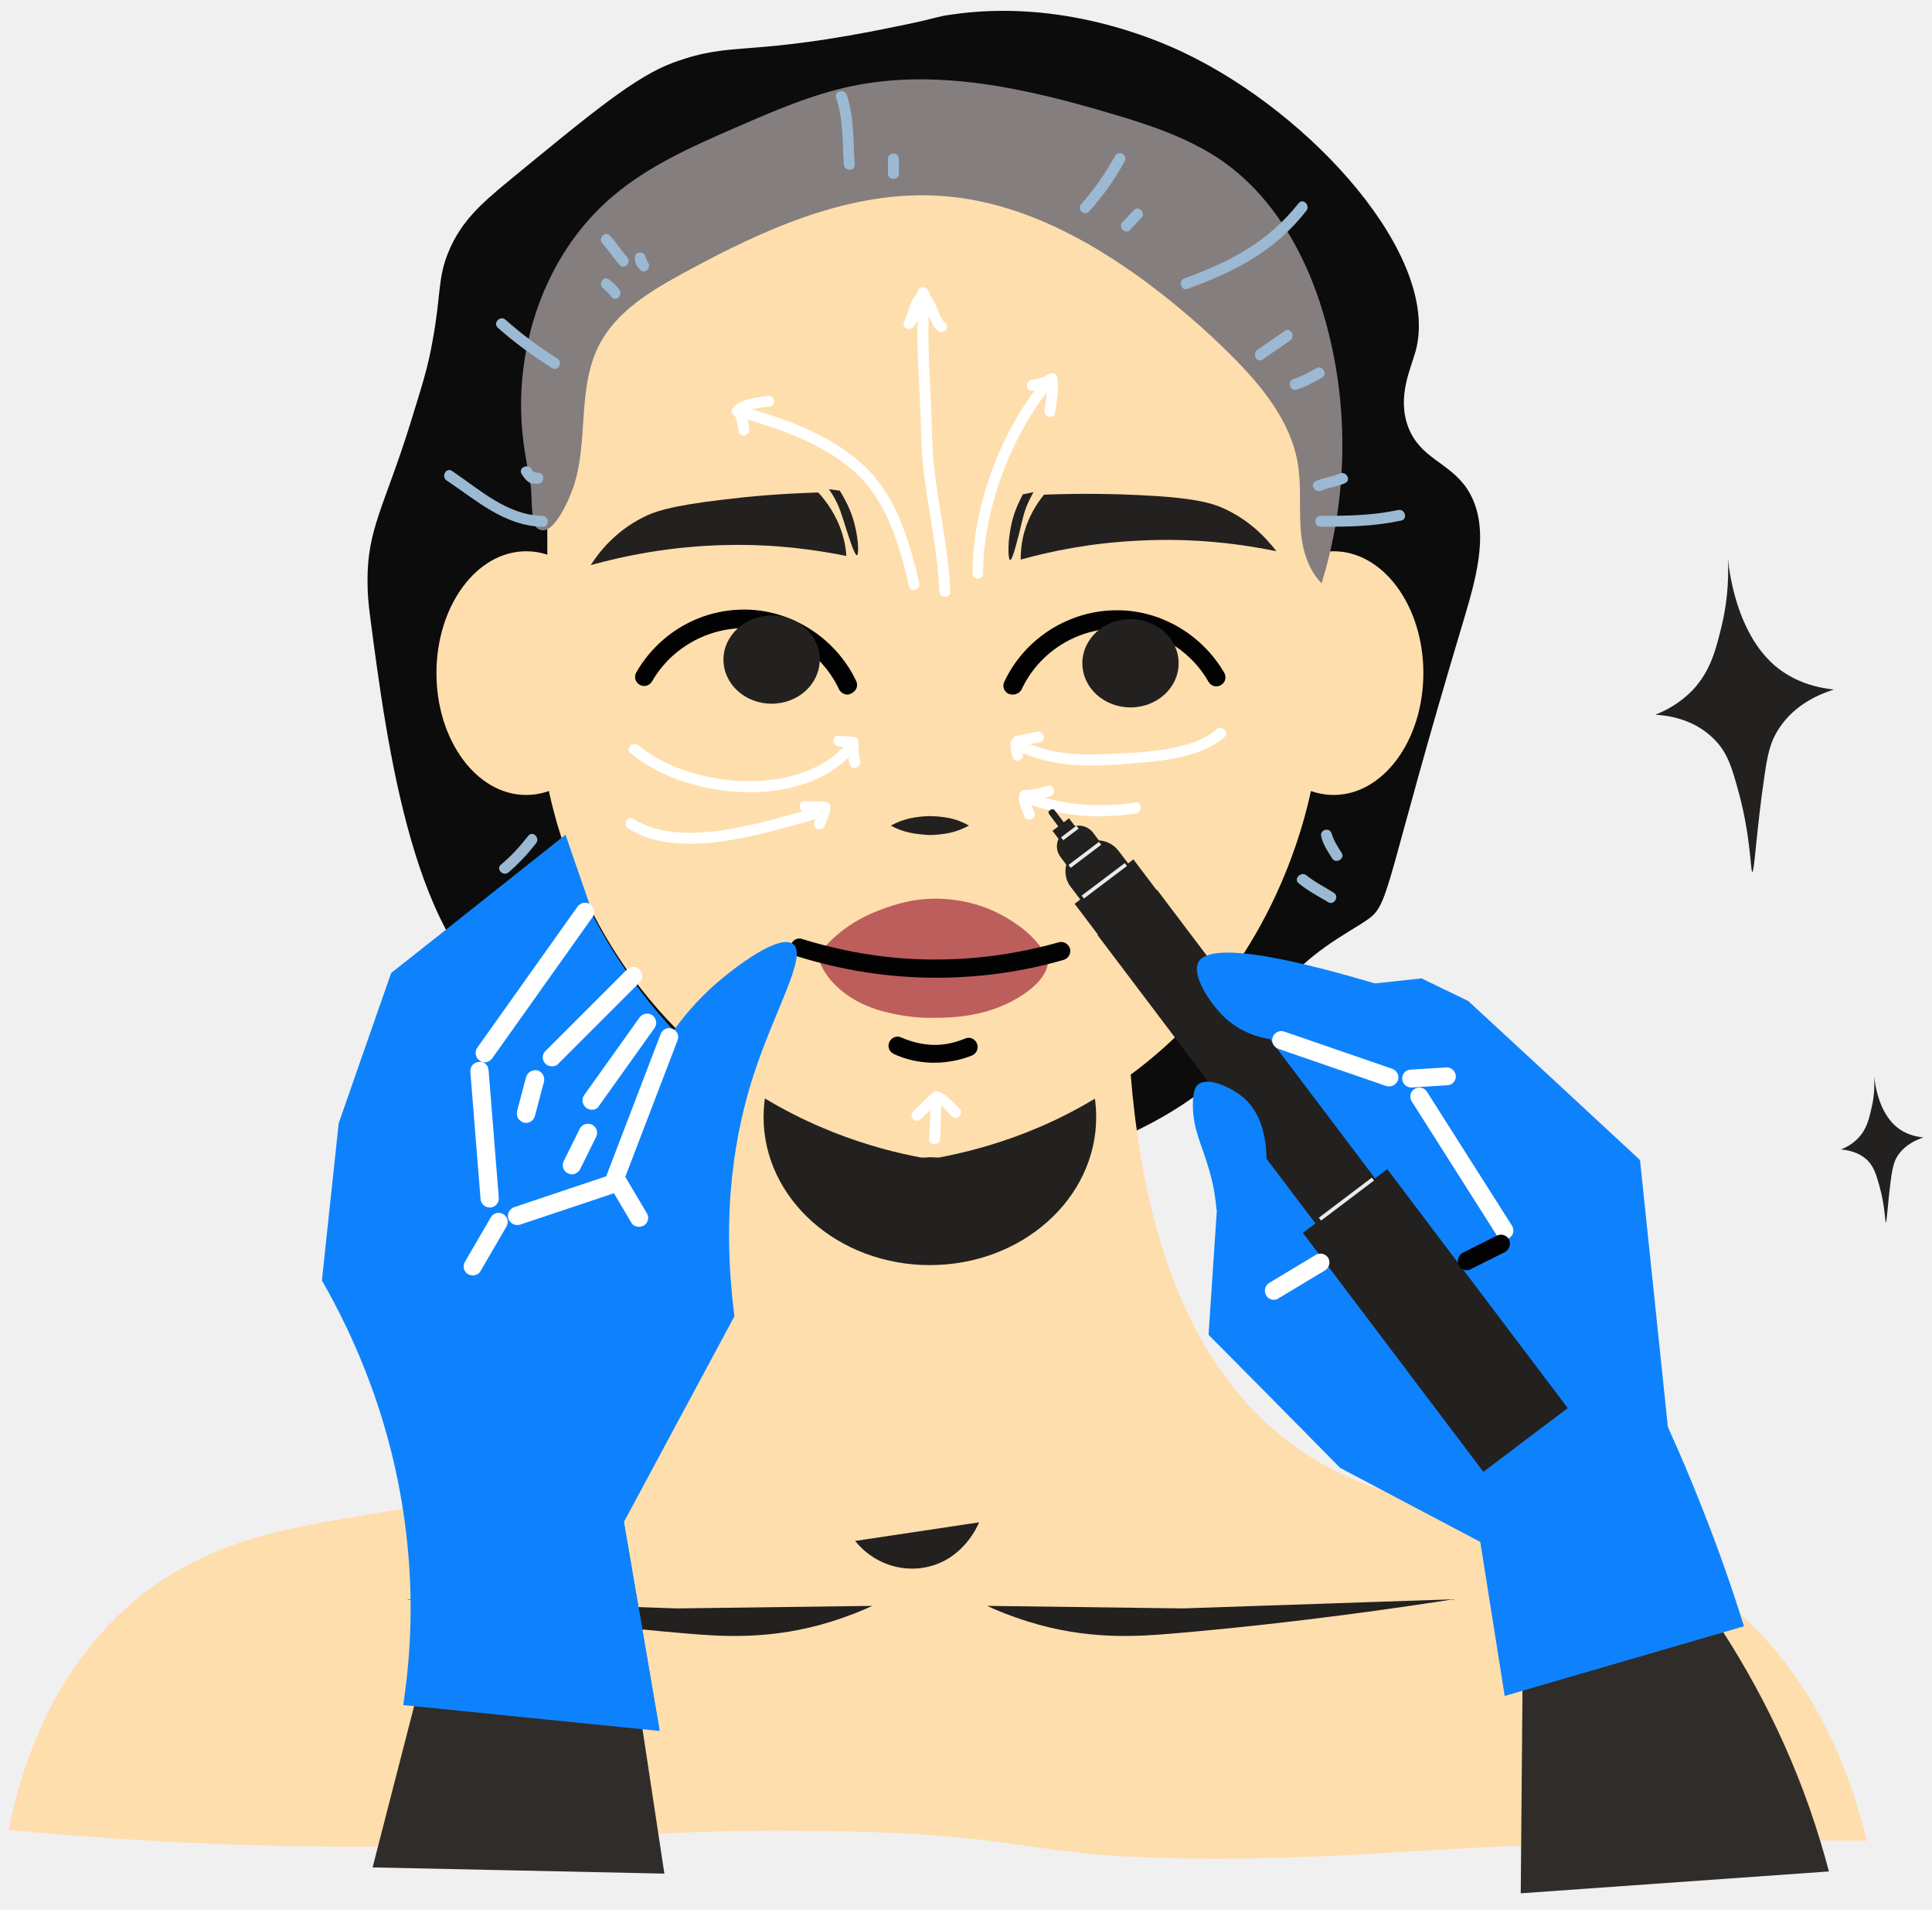
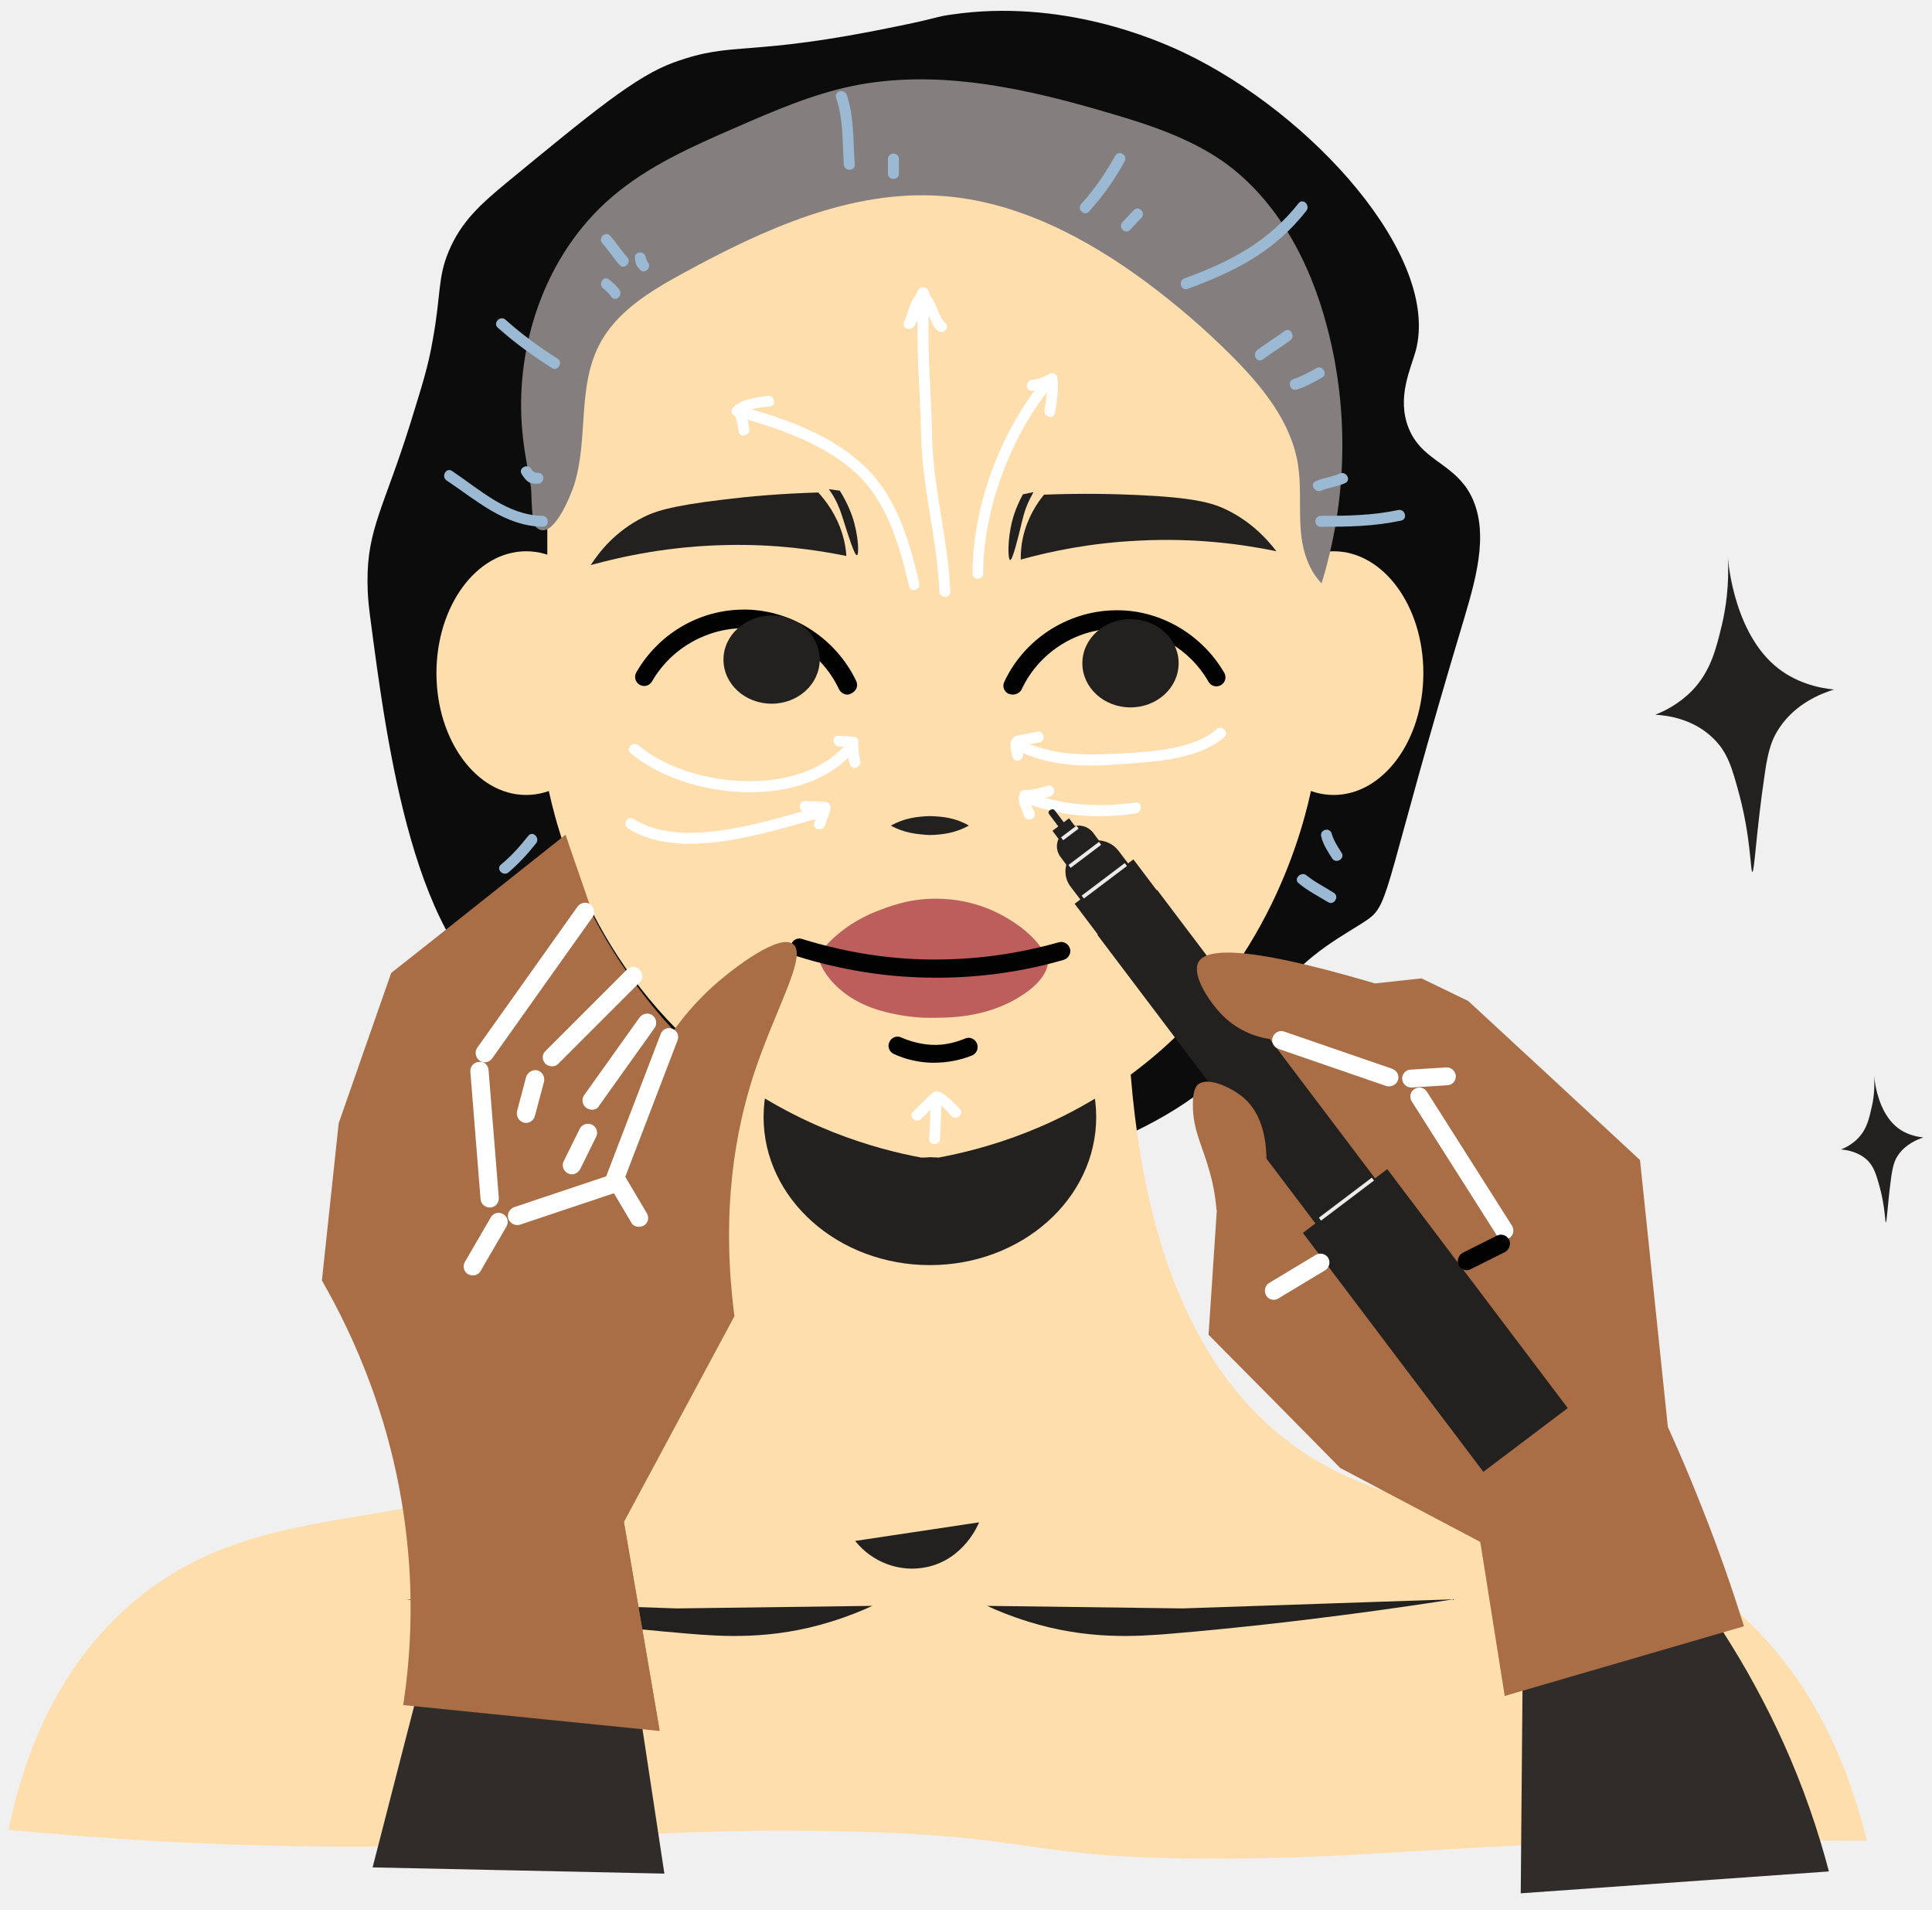
<svg xmlns="http://www.w3.org/2000/svg" width="84" height="83" viewBox="0 0 84 83" fill="none">
  <path d="M76.188 37.901C76.108 37.901 76.124 36.411 75.617 34.524C75.316 33.414 75.125 32.716 74.507 32.113C73.635 31.241 72.493 31.099 71.97 31.067C72.382 30.908 73.016 30.591 73.587 30.004C74.396 29.148 74.618 28.181 74.872 27.134C75.03 26.452 75.189 25.453 75.125 24.201C75.109 23.995 75.252 27.261 77.139 28.91C78.027 29.687 79.09 29.909 79.74 29.973C79.121 30.163 78.059 30.607 77.377 31.622C77.076 32.066 76.885 32.51 76.727 33.652C76.362 36.094 76.283 37.901 76.188 37.901Z" fill="#232120" />
  <path d="M81.992 53.138C81.961 53.138 81.961 52.457 81.723 51.584C81.58 51.077 81.485 50.744 81.216 50.459C80.819 50.062 80.28 49.983 80.042 49.967C80.232 49.888 80.534 49.745 80.787 49.475C81.168 49.079 81.263 48.635 81.374 48.143C81.453 47.826 81.517 47.366 81.485 46.78C81.485 46.685 81.548 48.191 82.421 48.952C82.833 49.317 83.324 49.412 83.626 49.444C83.34 49.539 82.849 49.745 82.532 50.205C82.389 50.411 82.31 50.617 82.23 51.14C82.072 52.298 82.04 53.123 81.992 53.138Z" fill="#232120" />
  <path d="M63.693 26.769C60.188 38.44 60.458 39.28 59.475 39.962C58.523 40.628 56.89 41.341 55.384 43.324C54.734 44.18 54.401 44.893 54.258 45.163C52.656 48.287 46.329 51.157 39.876 51.664C39.273 51.712 28.411 52.489 26.54 48.461C26.27 47.859 25.763 46.273 24.24 44.909C23.416 44.18 22.686 43.847 22.337 43.657C18.009 41.373 16.835 32.477 16.09 26.785C16.026 26.277 15.979 25.849 15.979 25.278C15.963 22.995 16.708 22.027 17.834 18.428C18.341 16.779 18.611 15.97 18.817 14.765C19.182 12.767 19.023 12.069 19.515 10.912C20.054 9.627 20.91 8.866 22.02 7.946C25.763 4.87 27.634 3.316 29.299 2.713C31.963 1.746 32.391 2.523 39.083 1.128C40.874 0.763 40.653 0.731 41.35 0.636C46.155 -0.077 50.262 1.714 51.467 2.285C57.065 4.949 62.646 11.165 61.552 15.256C61.33 16.049 60.728 17.27 61.235 18.586C61.774 19.95 62.995 20.077 63.788 21.25C64.835 22.852 64.2 25.04 63.693 26.769Z" fill="#0C0C0C" />
  <path d="M81.167 80.018C79.423 80.002 76.759 79.986 73.492 80.018C62.868 80.16 59.744 80.779 53.052 80.795C44.141 80.811 45.536 79.732 35.752 79.59C27.189 79.463 24.938 80.256 15.788 80.272C9.207 80.287 3.848 79.875 0.375 79.542C0.93 76.815 2.135 73.136 5.132 70.234C11.142 64.43 18.674 67.3 24.763 62.733C27.982 60.323 31.392 55.471 31.836 44.736C32.248 44.72 32.66 44.688 33.056 44.641C35.53 44.466 37.988 44.292 40.446 44.117C42.904 44.292 45.362 44.466 47.82 44.641C48.232 44.672 48.628 44.704 49.041 44.736C49.485 55.455 52.878 60.323 56.113 62.733C62.17 67.269 69.449 64.51 75.744 70.234C79.026 73.247 80.469 77.132 81.167 80.018Z" fill="#FFDEAD" />
  <path d="M40.43 54.993C44.424 54.993 47.661 52.111 47.661 48.555C47.661 45 44.424 42.117 40.43 42.117C36.437 42.117 33.199 45 33.199 48.555C33.199 52.111 36.437 54.993 40.43 54.993Z" fill="#232120" />
  <path d="M40.493 5.283C38.924 5.267 37.544 5.347 36.26 5.505C29.156 6.346 23.796 12.371 23.796 19.523V34.064C24.161 35.888 25.651 42.072 31.392 46.48C34.721 49.033 38.099 49.953 40.05 50.318C40.176 50.318 40.303 50.318 40.43 50.302C40.557 50.302 40.684 50.318 40.811 50.318C42.761 49.953 46.154 49.049 49.469 46.48C55.209 42.072 56.7 35.888 57.064 34.064V19.523C57.064 12.371 51.705 6.346 44.6 5.505C43.3 5.363 41.937 5.267 40.493 5.283Z" fill="#FFDEAD" />
  <path d="M26.777 29.259C26.777 32.177 25.033 34.556 22.876 34.556C20.72 34.556 18.976 32.177 18.976 29.259C18.976 26.341 20.72 23.963 22.876 23.963C25.033 23.963 26.777 26.326 26.777 29.259Z" fill="#FFDEAD" />
  <path d="M57.984 34.556C60.138 34.556 61.885 32.184 61.885 29.259C61.885 26.334 60.138 23.963 57.984 23.963C55.83 23.963 54.083 26.334 54.083 29.259C54.083 32.184 55.83 34.556 57.984 34.556Z" fill="#FFDEAD" />
  <path d="M38.733 35.887C39.304 35.57 39.859 35.49 40.43 35.475C41.001 35.49 41.556 35.554 42.127 35.887C41.556 36.204 41.001 36.283 40.43 36.299C39.859 36.267 39.288 36.204 38.733 35.887Z" fill="#232120" />
  <path d="M37.18 66.983C37.925 67.918 39.13 68.362 40.272 68.124C41.905 67.791 42.523 66.285 42.571 66.174L37.18 66.983Z" fill="#232120" />
  <path d="M42.92 69.805C43.316 69.995 43.935 70.249 44.696 70.487C47.281 71.296 49.453 71.137 50.959 71.01C56.43 70.55 61.489 69.789 63.185 69.519C59.269 69.646 55.336 69.789 51.419 69.916L42.92 69.805Z" fill="#232120" />
  <path d="M37.925 69.805C37.528 69.995 36.91 70.249 36.149 70.487C33.564 71.296 31.392 71.137 29.885 71.01C24.414 70.55 19.356 69.789 17.659 69.519C21.576 69.646 25.509 69.789 29.425 69.916L37.925 69.805Z" fill="#232120" />
  <path d="M40.62 46.195C40.573 46.195 40.541 46.195 40.493 46.195C39.938 46.179 39.367 46.052 38.86 45.814C38.654 45.719 38.575 45.481 38.67 45.291C38.765 45.085 39.003 45.005 39.193 45.1C39.479 45.227 39.938 45.386 40.509 45.418C41.128 45.449 41.635 45.275 41.952 45.148C42.158 45.053 42.38 45.148 42.475 45.354C42.555 45.56 42.476 45.782 42.269 45.877C41.762 46.084 41.191 46.195 40.62 46.195Z" fill="#020202" />
  <path d="M45.488 41.515C45.33 41.546 45.092 41.61 44.806 41.673C41.476 42.45 41.635 42.783 40.683 42.799C39.637 42.799 39.716 42.403 36.481 41.642C36.117 41.562 35.815 41.499 35.625 41.451C35.974 40.991 36.798 40.072 38.368 39.517C38.876 39.326 39.779 39.009 41.001 39.073C42.65 39.152 43.744 39.866 44.14 40.135C44.886 40.627 45.282 41.182 45.488 41.515Z" fill="#BC5E5C" />
  <path d="M45.441 41.499C44.807 41.071 43.206 42.149 40.922 42.26C38.258 42.387 36.133 41.008 35.61 41.452C35.436 41.61 36.07 43.386 38.496 43.989C39.384 44.211 40.082 44.258 40.669 44.242C41.477 44.242 42.92 44.179 44.268 43.37C45.663 42.546 45.695 41.674 45.441 41.499Z" fill="#BC5E5C" />
  <path d="M44.03 30.193C43.966 30.193 43.919 30.177 43.855 30.161C43.649 30.066 43.57 29.828 43.665 29.638C44.521 27.799 46.392 26.578 48.422 26.53C50.357 26.467 52.228 27.529 53.227 29.242C53.338 29.432 53.274 29.67 53.084 29.781C52.894 29.892 52.656 29.828 52.545 29.638C51.72 28.195 50.198 27.323 48.565 27.323C48.533 27.323 48.501 27.323 48.454 27.323C46.725 27.37 45.14 28.401 44.41 29.987C44.331 30.114 44.188 30.193 44.03 30.193Z" fill="#020202" />
  <path d="M55.495 23.96C54.02 23.659 51.974 23.373 49.532 23.5C47.439 23.596 45.695 23.96 44.379 24.325C44.379 24.04 44.395 23.722 44.474 23.373C44.664 22.517 45.077 21.883 45.394 21.502C47.059 21.439 48.454 21.471 49.469 21.518C51.927 21.629 52.625 21.867 53.069 22.041C54.306 22.565 55.067 23.405 55.495 23.96Z" fill="#232120" />
  <path d="M44.473 21.488C44.331 21.757 44.14 22.138 44.013 22.629C43.791 23.486 43.823 24.326 43.918 24.342C44.029 24.358 44.267 23.343 44.346 23.042C44.457 22.598 44.521 22.201 44.775 21.694C44.838 21.567 44.901 21.456 44.933 21.393L44.473 21.488Z" fill="#232120" />
  <path d="M25.683 24.564C27.126 24.167 29.155 23.739 31.597 23.692C33.691 23.644 35.467 23.898 36.798 24.167C36.783 23.898 36.735 23.565 36.624 23.216C36.37 22.375 35.91 21.773 35.578 21.408C33.913 21.456 32.533 21.583 31.518 21.709C29.06 21.995 28.394 22.265 27.966 22.486C26.761 23.089 26.063 23.977 25.683 24.564Z" fill="#232120" />
  <path d="M36.513 21.329C36.671 21.583 36.878 21.948 37.052 22.439C37.337 23.279 37.353 24.12 37.258 24.136C37.147 24.152 36.846 23.153 36.751 22.867C36.608 22.423 36.513 22.043 36.227 21.551C36.148 21.424 36.085 21.329 36.037 21.266L36.513 21.329Z" fill="#232120" />
  <path d="M40.684 42.5C38.639 42.5 36.609 42.182 34.643 41.564C34.437 41.501 34.31 41.279 34.389 41.072C34.453 40.866 34.675 40.739 34.881 40.819C36.831 41.421 38.845 41.739 40.875 41.707C42.619 41.691 44.347 41.437 46.028 40.962C46.234 40.898 46.456 41.025 46.52 41.231C46.583 41.437 46.456 41.659 46.25 41.723C44.506 42.23 42.698 42.484 40.891 42.5C40.795 42.5 40.732 42.5 40.684 42.5Z" fill="#020202" />
  <path d="M51.245 28.831C51.245 29.893 50.309 30.75 49.152 30.75C47.994 30.75 47.059 29.893 47.059 28.831C47.059 27.768 47.994 26.912 49.152 26.912C50.309 26.912 51.245 27.768 51.245 28.831Z" fill="#232120" />
  <path d="M36.847 30.193C36.705 30.193 36.562 30.113 36.483 29.971C35.753 28.401 34.151 27.354 32.439 27.307C30.774 27.275 29.188 28.163 28.348 29.622C28.237 29.812 27.999 29.876 27.809 29.765C27.618 29.654 27.555 29.416 27.666 29.226C28.633 27.545 30.409 26.498 32.344 26.498C32.391 26.498 32.423 26.498 32.471 26.498C34.484 26.546 36.356 27.767 37.228 29.606C37.323 29.812 37.228 30.034 37.038 30.129C36.958 30.177 36.895 30.193 36.847 30.193Z" fill="#020202" />
  <path d="M31.455 28.671C31.455 29.733 32.391 30.589 33.548 30.589C34.706 30.589 35.641 29.733 35.641 28.671C35.641 27.608 34.706 26.752 33.548 26.752C32.391 26.768 31.455 27.624 31.455 28.671Z" fill="#232120" />
  <path d="M24.953 21.107C25.587 19.141 25.096 16.889 26.032 15.034C26.777 13.543 28.299 12.639 29.758 11.846C33.215 9.959 36.989 8.247 40.921 8.516C44.188 8.738 47.217 10.324 49.849 12.274C51.149 13.242 52.386 14.304 53.528 15.446C54.86 16.778 56.128 18.316 56.43 20.171C56.572 21.059 56.493 21.979 56.541 22.867C56.588 23.771 56.826 24.706 57.46 25.357C58.57 21.757 58.666 17.856 57.698 14.209C56.969 11.402 55.526 8.675 53.163 7.01C51.72 6.011 50.023 5.44 48.343 4.948C44.664 3.854 40.779 2.966 37.036 3.743C35.292 4.108 33.643 4.822 32.01 5.535C30.107 6.36 28.172 7.216 26.602 8.564C23.637 11.101 22.273 15.256 22.749 19.125C22.828 19.807 22.971 20.488 23.082 21.17C23.13 21.519 23.082 22.724 23.32 22.93C24.018 23.565 24.811 21.535 24.953 21.107Z" fill="#857E7E" />
  <path d="M23.589 22.424C22.051 22.392 20.878 21.298 19.657 20.474C19.403 20.299 19.165 20.712 19.419 20.886C20.751 21.774 21.924 22.852 23.589 22.9C23.891 22.916 23.891 22.44 23.589 22.424Z" fill="#9BB9D3" />
  <path d="M23.383 20.552C23.241 20.552 23.145 20.489 23.098 20.378C22.924 20.124 22.511 20.362 22.686 20.616C22.892 20.917 22.987 21.044 23.383 21.028C23.701 21.012 23.701 20.537 23.383 20.552Z" fill="#9BB9D3" />
  <path d="M21.64 14.242C22.385 14.908 23.162 15.463 24.002 16.002C24.256 16.16 24.494 15.748 24.24 15.589C23.431 15.082 22.686 14.527 21.973 13.893C21.751 13.702 21.418 14.035 21.64 14.242Z" fill="#9BB9D3" />
  <path d="M26.191 10.578C26.46 10.879 26.667 11.212 26.936 11.514C27.142 11.752 27.475 11.403 27.269 11.181C27 10.879 26.793 10.546 26.524 10.245C26.318 10.023 25.985 10.356 26.191 10.578Z" fill="#9BB9D3" />
  <path d="M27.602 11.213C27.618 11.45 27.665 11.546 27.824 11.72C28.03 11.958 28.363 11.609 28.157 11.387C28.125 11.323 28.109 11.276 28.078 11.213C28.062 10.895 27.586 10.895 27.602 11.213Z" fill="#9BB9D3" />
  <path d="M26.238 12.545C26.365 12.656 26.492 12.767 26.587 12.91C26.777 13.148 27.11 12.815 26.92 12.577C26.777 12.402 26.651 12.276 26.476 12.149C26.223 11.958 25.985 12.371 26.238 12.545Z" fill="#9BB9D3" />
  <path d="M36.355 4.251C36.672 5.202 36.625 6.169 36.688 7.152C36.704 7.454 37.18 7.454 37.164 7.152C37.084 6.122 37.148 5.123 36.815 4.124C36.704 3.838 36.244 3.965 36.355 4.251Z" fill="#9BB9D3" />
  <path d="M38.606 6.916C38.606 7.122 38.606 7.344 38.606 7.55C38.606 7.851 39.082 7.851 39.082 7.55C39.082 7.344 39.082 7.122 39.082 6.916C39.082 6.598 38.606 6.598 38.606 6.916Z" fill="#9BB9D3" />
  <path d="M47.344 9.199C47.963 8.517 48.454 7.819 48.898 7.011C49.041 6.741 48.644 6.503 48.486 6.773C48.058 7.534 47.598 8.216 47.011 8.866C46.805 9.088 47.138 9.421 47.344 9.199Z" fill="#9BB9D3" />
  <path d="M49.135 9.992C49.294 9.818 49.468 9.643 49.627 9.469C49.833 9.247 49.5 8.914 49.294 9.136C49.135 9.31 48.961 9.485 48.802 9.659C48.596 9.881 48.929 10.214 49.135 9.992Z" fill="#9BB9D3" />
  <path d="M51.626 12.56C53.703 11.799 55.4 10.943 56.795 9.167C56.985 8.929 56.652 8.596 56.462 8.834C55.114 10.53 53.497 11.371 51.499 12.1C51.213 12.195 51.34 12.655 51.626 12.56Z" fill="#9BB9D3" />
  <path d="M54.908 15.621C55.304 15.335 55.701 15.082 56.097 14.796C56.335 14.622 56.113 14.21 55.859 14.384C55.463 14.669 55.066 14.923 54.67 15.209C54.416 15.399 54.654 15.811 54.908 15.621Z" fill="#9BB9D3" />
  <path d="M56.367 16.938C56.763 16.827 57.128 16.605 57.477 16.415C57.746 16.272 57.508 15.86 57.239 16.002C56.922 16.177 56.589 16.367 56.24 16.478C55.955 16.557 56.081 17.017 56.367 16.938Z" fill="#9BB9D3" />
  <path d="M57.444 21.33C57.762 21.187 58.158 21.155 58.491 20.997C58.761 20.87 58.523 20.458 58.253 20.584C57.904 20.743 57.54 20.759 57.207 20.918C56.921 21.044 57.175 21.441 57.444 21.33Z" fill="#9BB9D3" />
  <path d="M57.429 22.899C58.618 22.899 59.744 22.884 60.918 22.63C61.219 22.567 61.092 22.107 60.791 22.17C59.665 22.408 58.571 22.424 57.429 22.424C57.112 22.424 57.112 22.899 57.429 22.899Z" fill="#9BB9D3" />
  <path d="M22.971 36.33C22.607 36.79 22.242 37.202 21.782 37.583C21.544 37.773 21.877 38.122 22.115 37.916C22.559 37.535 22.94 37.123 23.304 36.663C23.495 36.425 23.162 36.092 22.971 36.33Z" fill="#9BB9D3" />
  <path d="M23.479 38.249C23.257 39.344 22.48 40.311 21.735 41.104C21.529 41.326 21.862 41.659 22.068 41.437C22.877 40.581 23.701 39.55 23.939 38.361C23.986 38.075 23.543 37.948 23.479 38.249Z" fill="#9BB9D3" />
  <path d="M25.319 41.372C25.16 41.531 25.034 41.689 24.891 41.864C24.701 42.102 25.034 42.434 25.224 42.197C25.366 42.022 25.493 41.864 25.652 41.705C25.858 41.483 25.525 41.15 25.319 41.372Z" fill="#9BB9D3" />
  <path d="M57.445 36.362C57.524 36.711 57.73 37.012 57.92 37.314C58.079 37.567 58.491 37.33 58.333 37.076C58.174 36.822 57.984 36.537 57.905 36.251C57.825 35.934 57.365 36.061 57.445 36.362Z" fill="#9BB9D3" />
  <path d="M56.462 38.392C56.858 38.725 57.302 38.947 57.746 39.217C58 39.375 58.253 38.963 57.984 38.804C57.587 38.55 57.159 38.344 56.795 38.043C56.573 37.869 56.224 38.202 56.462 38.392Z" fill="#9BB9D3" />
  <path d="M42.745 24.929C42.745 22.202 43.919 19.014 45.647 16.889C45.837 16.652 45.505 16.319 45.314 16.556C43.475 18.808 42.285 22.027 42.285 24.929C42.27 25.23 42.745 25.23 42.745 24.929Z" fill="white" />
  <path d="M44.886 16.984C45.251 16.937 45.552 16.873 45.869 16.667C45.758 16.62 45.632 16.572 45.52 16.524C45.568 16.857 45.473 17.476 45.41 17.825C45.362 18.126 45.822 18.253 45.869 17.952C45.949 17.476 46.044 16.889 45.965 16.398C45.949 16.239 45.727 16.176 45.616 16.255C45.378 16.398 45.156 16.477 44.87 16.509C44.585 16.54 44.569 17.016 44.886 16.984Z" fill="white" />
  <path d="M39.97 25.358C39.557 23.566 38.987 21.6 37.607 20.284C36.117 18.872 34.15 18.206 32.247 17.667C31.946 17.588 31.819 18.048 32.12 18.127C33.928 18.651 35.847 19.285 37.274 20.617C38.59 21.869 39.129 23.772 39.526 25.485C39.573 25.77 40.033 25.659 39.97 25.358Z" fill="white" />
  <path d="M31.9 17.888C32.011 18.174 32.074 18.443 32.122 18.76C32.169 19.062 32.629 18.935 32.581 18.634C32.534 18.332 32.471 18.063 32.359 17.761C32.264 17.492 31.805 17.603 31.9 17.888Z" fill="white" />
  <path d="M32.263 17.999C32.422 17.762 33.246 17.698 33.484 17.666C33.785 17.619 33.658 17.159 33.357 17.207C32.897 17.286 32.136 17.349 31.851 17.762C31.676 18.015 32.089 18.253 32.263 17.999Z" fill="white" />
  <path d="M41.318 25.707C41.222 23.439 40.572 21.235 40.525 18.936C40.493 16.906 40.255 14.892 40.43 12.863C40.461 12.561 39.986 12.561 39.954 12.863C39.779 14.892 40.017 16.906 40.049 18.936C40.097 21.235 40.747 23.424 40.842 25.707C40.858 26.024 41.334 26.024 41.318 25.707Z" fill="white" />
  <path d="M39.938 12.592C39.653 13.021 39.637 13.544 39.32 13.94C39.463 14.02 39.59 14.099 39.732 14.178C39.843 13.972 39.986 13.734 40.049 13.512C40.065 13.464 40.081 13.385 40.097 13.354C40.192 13.179 40.018 13.227 40.113 13.306C40.398 13.544 40.446 14.099 40.763 14.368C40.985 14.575 41.334 14.242 41.096 14.035C40.731 13.718 40.668 12.719 40.129 12.688C39.621 12.672 39.494 13.639 39.32 13.956C39.161 14.226 39.542 14.432 39.732 14.194C40.049 13.782 40.065 13.258 40.351 12.846C40.509 12.577 40.097 12.339 39.938 12.592Z" fill="white" />
  <path d="M52.894 31.7C51.784 32.683 49.5 32.715 48.089 32.778C46.757 32.841 45.552 32.746 44.347 32.16C44.077 32.017 43.839 32.429 44.109 32.572C45.584 33.301 47.058 33.349 48.707 33.222C50.15 33.111 52.117 33.032 53.242 32.033C53.449 31.826 53.116 31.494 52.894 31.7Z" fill="white" />
  <path d="M44.125 32.097C43.998 32.129 43.935 32.224 43.935 32.335C43.935 32.525 43.966 32.7 44.014 32.89C44.077 33.191 44.537 33.064 44.474 32.763C44.442 32.62 44.426 32.478 44.41 32.335C44.347 32.414 44.299 32.493 44.236 32.557C44.537 32.478 44.426 32.018 44.125 32.097Z" fill="white" />
  <path d="M44.283 32.46C44.569 32.349 44.902 32.333 45.203 32.27C45.505 32.191 45.378 31.731 45.076 31.81C44.775 31.889 44.458 31.905 44.157 32C43.871 32.111 43.982 32.571 44.283 32.46Z" fill="white" />
  <path d="M44.791 34.983C46.345 35.506 47.756 35.585 49.373 35.363C49.675 35.316 49.675 34.84 49.373 34.887C47.788 35.093 46.424 35.03 44.918 34.523C44.632 34.428 44.505 34.887 44.791 34.983Z" fill="white" />
  <path d="M44.331 34.524C44.22 34.857 44.426 35.158 44.521 35.459C44.616 35.745 45.076 35.618 44.981 35.333C44.917 35.126 44.711 34.857 44.791 34.651C44.886 34.349 44.426 34.222 44.331 34.524Z" fill="white" />
  <path d="M44.538 34.823C44.934 34.808 45.283 34.728 45.663 34.617C45.949 34.522 45.838 34.062 45.536 34.157C45.188 34.268 44.902 34.332 44.538 34.348C44.236 34.364 44.236 34.839 44.538 34.823Z" fill="white" />
  <path d="M27.412 32.731C29.822 34.776 34.991 35.268 37.164 32.62C37.354 32.382 37.021 32.049 36.831 32.287C34.849 34.713 29.965 34.269 27.76 32.398C27.523 32.208 27.174 32.541 27.412 32.731Z" fill="white" />
  <path d="M36.466 32.446C36.641 32.462 36.847 32.462 37.021 32.477C36.958 32.398 36.91 32.319 36.847 32.255C36.815 32.604 36.863 32.858 36.942 33.207C37.005 33.508 37.465 33.381 37.402 33.08C37.338 32.794 37.307 32.541 37.322 32.255C37.338 32.16 37.243 32.033 37.148 32.033C36.926 32.002 36.688 32.002 36.466 31.986C36.165 31.938 36.165 32.414 36.466 32.446Z" fill="white" />
  <path d="M27.316 36.014C29.552 37.441 33.231 36.221 35.53 35.586C35.831 35.507 35.704 35.047 35.403 35.126C33.246 35.713 29.647 36.934 27.554 35.602C27.284 35.428 27.046 35.84 27.316 36.014Z" fill="white" />
  <path d="M35.007 35.3C35.293 35.315 35.578 35.3 35.864 35.331C35.784 35.236 35.705 35.125 35.642 35.03C35.594 35.284 35.483 35.522 35.404 35.759C35.309 36.061 35.769 36.172 35.864 35.886C35.943 35.633 36.07 35.41 36.102 35.157C36.133 34.998 36.038 34.871 35.88 34.855C35.594 34.824 35.309 34.84 35.023 34.824C34.69 34.792 34.69 35.268 35.007 35.3Z" fill="white" />
  <path d="M40.875 49.507C40.89 48.968 40.922 48.445 40.938 47.906C40.938 47.604 40.462 47.604 40.462 47.906C40.446 48.445 40.431 48.968 40.399 49.507C40.383 49.809 40.859 49.809 40.875 49.507Z" fill="white" />
  <path d="M40.446 47.588C40.193 47.826 39.955 48.08 39.701 48.318C39.479 48.524 39.812 48.857 40.034 48.651C40.288 48.413 40.526 48.159 40.779 47.921C41.017 47.715 40.668 47.382 40.446 47.588Z" fill="white" />
  <path d="M40.653 47.891C40.906 47.954 41.192 48.335 41.382 48.525C41.604 48.747 41.937 48.398 41.715 48.192C41.462 47.938 41.129 47.542 40.78 47.447C40.478 47.367 40.351 47.827 40.653 47.891Z" fill="white" />
  <path d="M18.373 72.738C17.643 75.545 16.93 78.351 16.2 81.174C20.434 81.269 24.652 81.348 28.886 81.444C28.426 78.367 27.95 75.307 27.491 72.231L18.373 72.738Z" fill="#302C2A" />
-   <path d="M29.854 48.335C29.315 51.506 27.364 56.612 24.843 56.612C22.068 56.612 19.832 52.902 19.832 48.335C19.832 43.768 22.084 40.057 24.843 40.057C24.906 40.057 25.176 40.216 25.382 40.105C25.572 39.994 25.604 39.709 25.604 39.471C26.207 40.66 27.031 42.055 28.157 43.467C28.791 44.275 29.442 44.973 30.06 45.592C30.06 46.242 30.044 47.193 29.854 48.335Z" fill="#0E82FD" />
-   <path d="M27.126 66.158C26.809 65.445 23.891 58.895 21.512 52.679C21.068 51.538 20.355 49.587 20.735 47.193C20.862 46.416 21.068 45.813 21.211 45.417C22.718 43.498 24.24 41.564 25.746 39.645C25.366 38.519 24.969 37.409 24.589 36.283C22.067 38.281 19.546 40.295 17.009 42.293C16.248 44.465 15.487 46.638 14.726 48.826C14.488 51.11 14.234 53.377 13.996 55.661C15.344 58.008 17.183 61.924 17.707 67.078C17.992 69.821 17.818 72.231 17.532 74.118C21.243 74.499 24.969 74.864 28.68 75.244C28.157 72.2 27.649 69.187 27.126 66.158Z" fill="#0E82FD" />
+   <path d="M29.854 48.335C29.315 51.506 27.364 56.612 24.843 56.612C22.068 56.612 19.832 52.902 19.832 48.335C19.832 43.768 22.084 40.057 24.843 40.057C24.906 40.057 25.176 40.216 25.382 40.105C25.572 39.994 25.604 39.709 25.604 39.471C26.207 40.66 27.031 42.055 28.157 43.467C28.791 44.275 29.442 44.973 30.06 45.592C30.06 46.242 30.044 47.193 29.854 48.335Z" fill="#a96e46" />
+   <path d="M27.126 66.158C26.809 65.445 23.891 58.895 21.512 52.679C21.068 51.538 20.355 49.587 20.735 47.193C20.862 46.416 21.068 45.813 21.211 45.417C22.718 43.498 24.24 41.564 25.746 39.645C25.366 38.519 24.969 37.409 24.589 36.283C22.067 38.281 19.546 40.295 17.009 42.293C16.248 44.465 15.487 46.638 14.726 48.826C14.488 51.11 14.234 53.377 13.996 55.661C15.344 58.008 17.183 61.924 17.707 67.078C17.992 69.821 17.818 72.231 17.532 74.118C21.243 74.499 24.969 74.864 28.68 75.244C28.157 72.2 27.649 69.187 27.126 66.158Z" fill="#a96e46" />
  <path d="M22.876 48.811C22.844 48.811 22.813 48.811 22.765 48.795C22.559 48.732 22.432 48.526 22.48 48.304L22.876 46.813C22.94 46.607 23.162 46.48 23.368 46.528C23.574 46.591 23.701 46.797 23.653 47.019L23.257 48.51C23.209 48.684 23.051 48.811 22.876 48.811Z" fill="white" />
  <path d="M24.002 46.352C23.907 46.352 23.796 46.321 23.717 46.241C23.558 46.083 23.558 45.829 23.717 45.686L27.253 42.15C27.411 41.992 27.665 41.992 27.808 42.15C27.966 42.309 27.966 42.562 27.808 42.705L24.272 46.241C24.208 46.321 24.097 46.352 24.002 46.352Z" fill="white" />
  <path d="M24.858 51.047C24.794 51.047 24.747 51.031 24.683 50.999C24.493 50.904 24.414 50.666 24.509 50.476L25.207 49.064C25.302 48.874 25.54 48.795 25.746 48.89C25.936 48.985 26.015 49.223 25.92 49.413L25.223 50.825C25.143 50.967 25.001 51.047 24.858 51.047Z" fill="white" />
  <path d="M25.731 48.239C25.651 48.239 25.572 48.208 25.493 48.16C25.319 48.033 25.271 47.779 25.398 47.605L27.808 44.227C27.935 44.053 28.189 44.005 28.363 44.132C28.538 44.259 28.585 44.513 28.458 44.687L26.048 48.065C25.985 48.192 25.858 48.239 25.731 48.239Z" fill="white" />
  <path d="M21.291 52.489C21.085 52.489 20.91 52.33 20.894 52.124L20.45 46.59C20.434 46.368 20.593 46.178 20.815 46.162C21.069 46.13 21.227 46.305 21.243 46.527L21.687 52.061C21.703 52.283 21.544 52.473 21.322 52.489C21.307 52.489 21.307 52.489 21.291 52.489Z" fill="white" />
  <path d="M21.069 46.178C20.989 46.178 20.91 46.146 20.846 46.099C20.672 45.972 20.625 45.718 20.751 45.544L25.112 39.407C25.239 39.233 25.493 39.185 25.667 39.312C25.841 39.439 25.889 39.693 25.762 39.867L21.401 46.004C21.322 46.115 21.195 46.178 21.069 46.178Z" fill="white" />
-   <path d="M28.681 75.228C28.158 72.199 27.65 69.17 27.127 66.158C28.729 63.176 30.33 60.195 31.932 57.214C31.329 52.568 31.995 49.111 32.757 46.748C33.692 43.878 35.119 41.547 34.485 41.04C33.898 40.58 32.011 41.975 31.028 42.848C29.775 43.973 27.508 46.479 26.667 51.442C24.875 52.045 23.099 52.631 21.308 53.234L28.681 75.228Z" fill="#0E82FD" />
+   <path d="M28.681 75.228C28.158 72.199 27.65 69.17 27.127 66.158C28.729 63.176 30.33 60.195 31.932 57.214C31.329 52.568 31.995 49.111 32.757 46.748C33.692 43.878 35.119 41.547 34.485 41.04C33.898 40.58 32.011 41.975 31.028 42.848C29.775 43.973 27.508 46.479 26.667 51.442C24.875 52.045 23.099 52.631 21.308 53.234L28.681 75.228Z" fill="#a96e46" />
  <path d="M27.777 53.328C27.634 53.328 27.508 53.265 27.444 53.138L26.524 51.584C26.413 51.394 26.477 51.156 26.667 51.045C26.841 50.934 27.095 50.997 27.206 51.188L28.126 52.742C28.237 52.932 28.174 53.17 27.983 53.281C27.904 53.312 27.84 53.328 27.777 53.328Z" fill="white" />
  <path d="M20.562 55.439C20.498 55.439 20.419 55.423 20.355 55.392C20.165 55.281 20.102 55.043 20.213 54.853L21.339 52.918C21.45 52.728 21.688 52.664 21.878 52.775C22.068 52.886 22.131 53.124 22.02 53.315L20.895 55.249C20.831 55.376 20.689 55.439 20.562 55.439Z" fill="white" />
  <path d="M22.48 53.251C22.322 53.251 22.163 53.14 22.1 52.981C22.036 52.775 22.147 52.553 22.354 52.474L26.524 51.078C26.73 51.015 26.952 51.126 27.031 51.332C27.095 51.538 26.984 51.76 26.778 51.84L22.607 53.235C22.56 53.251 22.512 53.251 22.48 53.251Z" fill="white" />
  <path d="M26.65 51.855C26.603 51.855 26.555 51.839 26.508 51.823C26.302 51.744 26.206 51.522 26.286 51.316L28.728 44.941C28.807 44.735 29.029 44.64 29.235 44.719C29.441 44.798 29.536 45.02 29.457 45.227L27.015 51.601C26.952 51.76 26.809 51.855 26.65 51.855Z" fill="white" />
  <path d="M66.214 71.295C66.183 74.958 66.151 78.621 66.119 82.3C70.591 81.983 75.063 81.666 79.518 81.349C79.407 80.92 79.281 80.492 79.154 80.064C77.949 76.068 76.141 72.675 74.175 69.82L66.214 71.295Z" fill="#302C2A" />
-   <path d="M52.736 43.512C55.765 43.179 58.778 42.862 61.806 42.529C62.488 42.862 63.154 43.179 63.836 43.512C66.326 45.812 68.815 48.111 71.305 50.426C71.749 54.676 72.193 58.941 72.637 63.191C70.005 64.539 67.372 65.887 64.756 67.235C62.599 66.093 60.427 64.951 58.27 63.81C56.367 61.875 54.449 59.94 52.546 58.022C52.8 54.2 53.053 50.394 53.307 46.573C53.101 45.558 52.926 44.527 52.736 43.512Z" fill="#0E82FD" />
-   <path d="M64.011 64.826C64.487 67.791 64.946 70.756 65.422 73.721C68.895 72.707 72.352 71.707 75.824 70.693C75.317 69.059 74.714 67.331 74.001 65.539C73.081 63.192 72.098 61.051 71.115 59.133L64.011 64.826Z" fill="#0E82FD" />
+   <path d="M52.736 43.512C55.765 43.179 58.778 42.862 61.806 42.529C62.488 42.862 63.154 43.179 63.836 43.512C66.326 45.812 68.815 48.111 71.305 50.426C71.749 54.676 72.193 58.941 72.637 63.191C70.005 64.539 67.372 65.887 64.756 67.235C62.599 66.093 60.427 64.951 58.27 63.81C56.367 61.875 54.449 59.94 52.546 58.022C52.8 54.2 53.053 50.394 53.307 46.573C53.101 45.558 52.926 44.527 52.736 43.512Z" fill="#a96e46" />
+   <path d="M64.011 64.826C64.487 67.791 64.946 70.756 65.422 73.721C68.895 72.707 72.352 71.707 75.824 70.693C75.317 69.059 74.714 67.331 74.001 65.539C73.081 63.192 72.098 61.051 71.115 59.133L64.011 64.826Z" fill="#a96e46" />
  <path d="M50.308 38.681L47.715 40.641L61.501 58.883L64.094 56.923L50.308 38.681Z" fill="#232120" />
  <path d="M60.316 50.82L56.647 53.592L64.494 63.979L68.163 61.207L60.316 50.82Z" fill="#232120" />
  <path d="M49.278 37.356L46.723 39.287L47.765 40.666L50.32 38.735L49.278 37.356Z" fill="#232120" />
  <path d="M49.437 38.042L47.36 39.611L46.551 38.549C46.17 38.057 46.282 37.344 46.773 36.963L47.043 36.757C47.534 36.377 48.248 36.488 48.628 36.979L49.437 38.042Z" fill="#232120" />
  <path d="M48.074 36.932L46.663 37.995L46.108 37.249C45.854 36.916 45.917 36.441 46.25 36.187L46.441 36.044C46.774 35.79 47.249 35.854 47.519 36.187L48.074 36.932Z" fill="#232120" />
  <path d="M46.535 36.345C46.44 36.409 46.361 36.393 46.329 36.345L45.616 35.394C45.568 35.331 45.584 35.251 45.647 35.22C45.727 35.156 45.822 35.172 45.853 35.22L46.567 36.155C46.599 36.219 46.599 36.298 46.535 36.345Z" fill="#232120" />
  <path d="M46.48 35.57L45.759 36.115L46.103 36.571L46.824 36.026L46.48 35.57Z" fill="#232120" />
  <path d="M46.803 35.892L46.132 36.398L46.227 36.525L46.898 36.019L46.803 35.892Z" fill="#EBEBEC" />
  <path d="M47.782 36.596L46.453 37.6L46.549 37.726L47.877 36.723L47.782 36.596Z" fill="#EBEBEC" />
  <path d="M48.902 37.517L47.029 38.932L47.125 39.058L48.998 37.644L48.902 37.517Z" fill="#EBEBEC" />
  <path d="M59.644 51.191L57.342 52.932L57.437 53.058L59.739 51.317L59.644 51.191Z" fill="#EBEBEC" />
-   <path d="M60.839 43.069C54.433 41.087 52.451 41.166 52.102 41.832C51.816 42.387 52.546 43.513 53.133 44.116C53.91 44.909 54.829 45.115 55.194 45.162L60.839 43.069Z" fill="#0E82FD" />
+   <path d="M60.839 43.069C54.433 41.087 52.451 41.166 52.102 41.832C51.816 42.387 52.546 43.513 53.133 44.116C53.91 44.909 54.829 45.115 55.194 45.162L60.839 43.069Z" fill="#a96e46" />
  <path d="M60.395 47.223C60.347 47.223 60.315 47.223 60.268 47.207L55.574 45.589C55.368 45.51 55.257 45.288 55.336 45.082C55.416 44.876 55.638 44.765 55.844 44.844L60.537 46.462C60.743 46.541 60.855 46.763 60.775 46.969C60.712 47.127 60.553 47.223 60.395 47.223Z" fill="white" />
  <path d="M61.361 47.272C61.155 47.272 60.981 47.113 60.965 46.907C60.949 46.685 61.123 46.495 61.346 46.495L62.884 46.399C63.09 46.384 63.28 46.558 63.296 46.764C63.312 46.986 63.137 47.176 62.915 47.176L61.377 47.272C61.377 47.272 61.377 47.272 61.361 47.272Z" fill="white" />
  <path d="M65.406 53.883C65.279 53.883 65.152 53.82 65.073 53.693L61.378 47.873C61.267 47.683 61.315 47.445 61.505 47.334C61.68 47.223 61.933 47.271 62.044 47.461L65.739 53.281C65.85 53.471 65.802 53.709 65.612 53.82C65.549 53.867 65.469 53.883 65.406 53.883Z" fill="white" />
  <path d="M63.772 55.217C63.629 55.217 63.487 55.137 63.423 54.995C63.328 54.804 63.407 54.566 63.597 54.456L65.088 53.71C65.278 53.615 65.516 53.694 65.611 53.885C65.707 54.075 65.627 54.313 65.437 54.424L63.946 55.169C63.899 55.201 63.835 55.217 63.772 55.217Z" fill="#020202" />
  <path d="M55.383 56.5C55.257 56.5 55.114 56.436 55.05 56.309C54.939 56.119 55.003 55.881 55.177 55.77L57.207 54.549C57.397 54.438 57.635 54.502 57.746 54.676C57.857 54.867 57.794 55.104 57.619 55.215L55.59 56.436C55.526 56.484 55.463 56.5 55.383 56.5Z" fill="white" />
-   <path d="M52.894 52.599C52.831 51.87 52.704 51.315 52.593 50.934C52.276 49.777 51.863 49.143 51.863 48.017C51.863 47.351 52.022 47.208 52.085 47.145C52.529 46.78 53.56 47.287 54.067 47.715C55.558 49 54.955 51.743 54.876 52.108L52.894 52.599Z" fill="#0E82FD" />
+   <path d="M52.894 52.599C52.831 51.87 52.704 51.315 52.593 50.934C52.276 49.777 51.863 49.143 51.863 48.017C51.863 47.351 52.022 47.208 52.085 47.145C52.529 46.78 53.56 47.287 54.067 47.715C55.558 49 54.955 51.743 54.876 52.108L52.894 52.599Z" fill="#a96e46" />
</svg>
